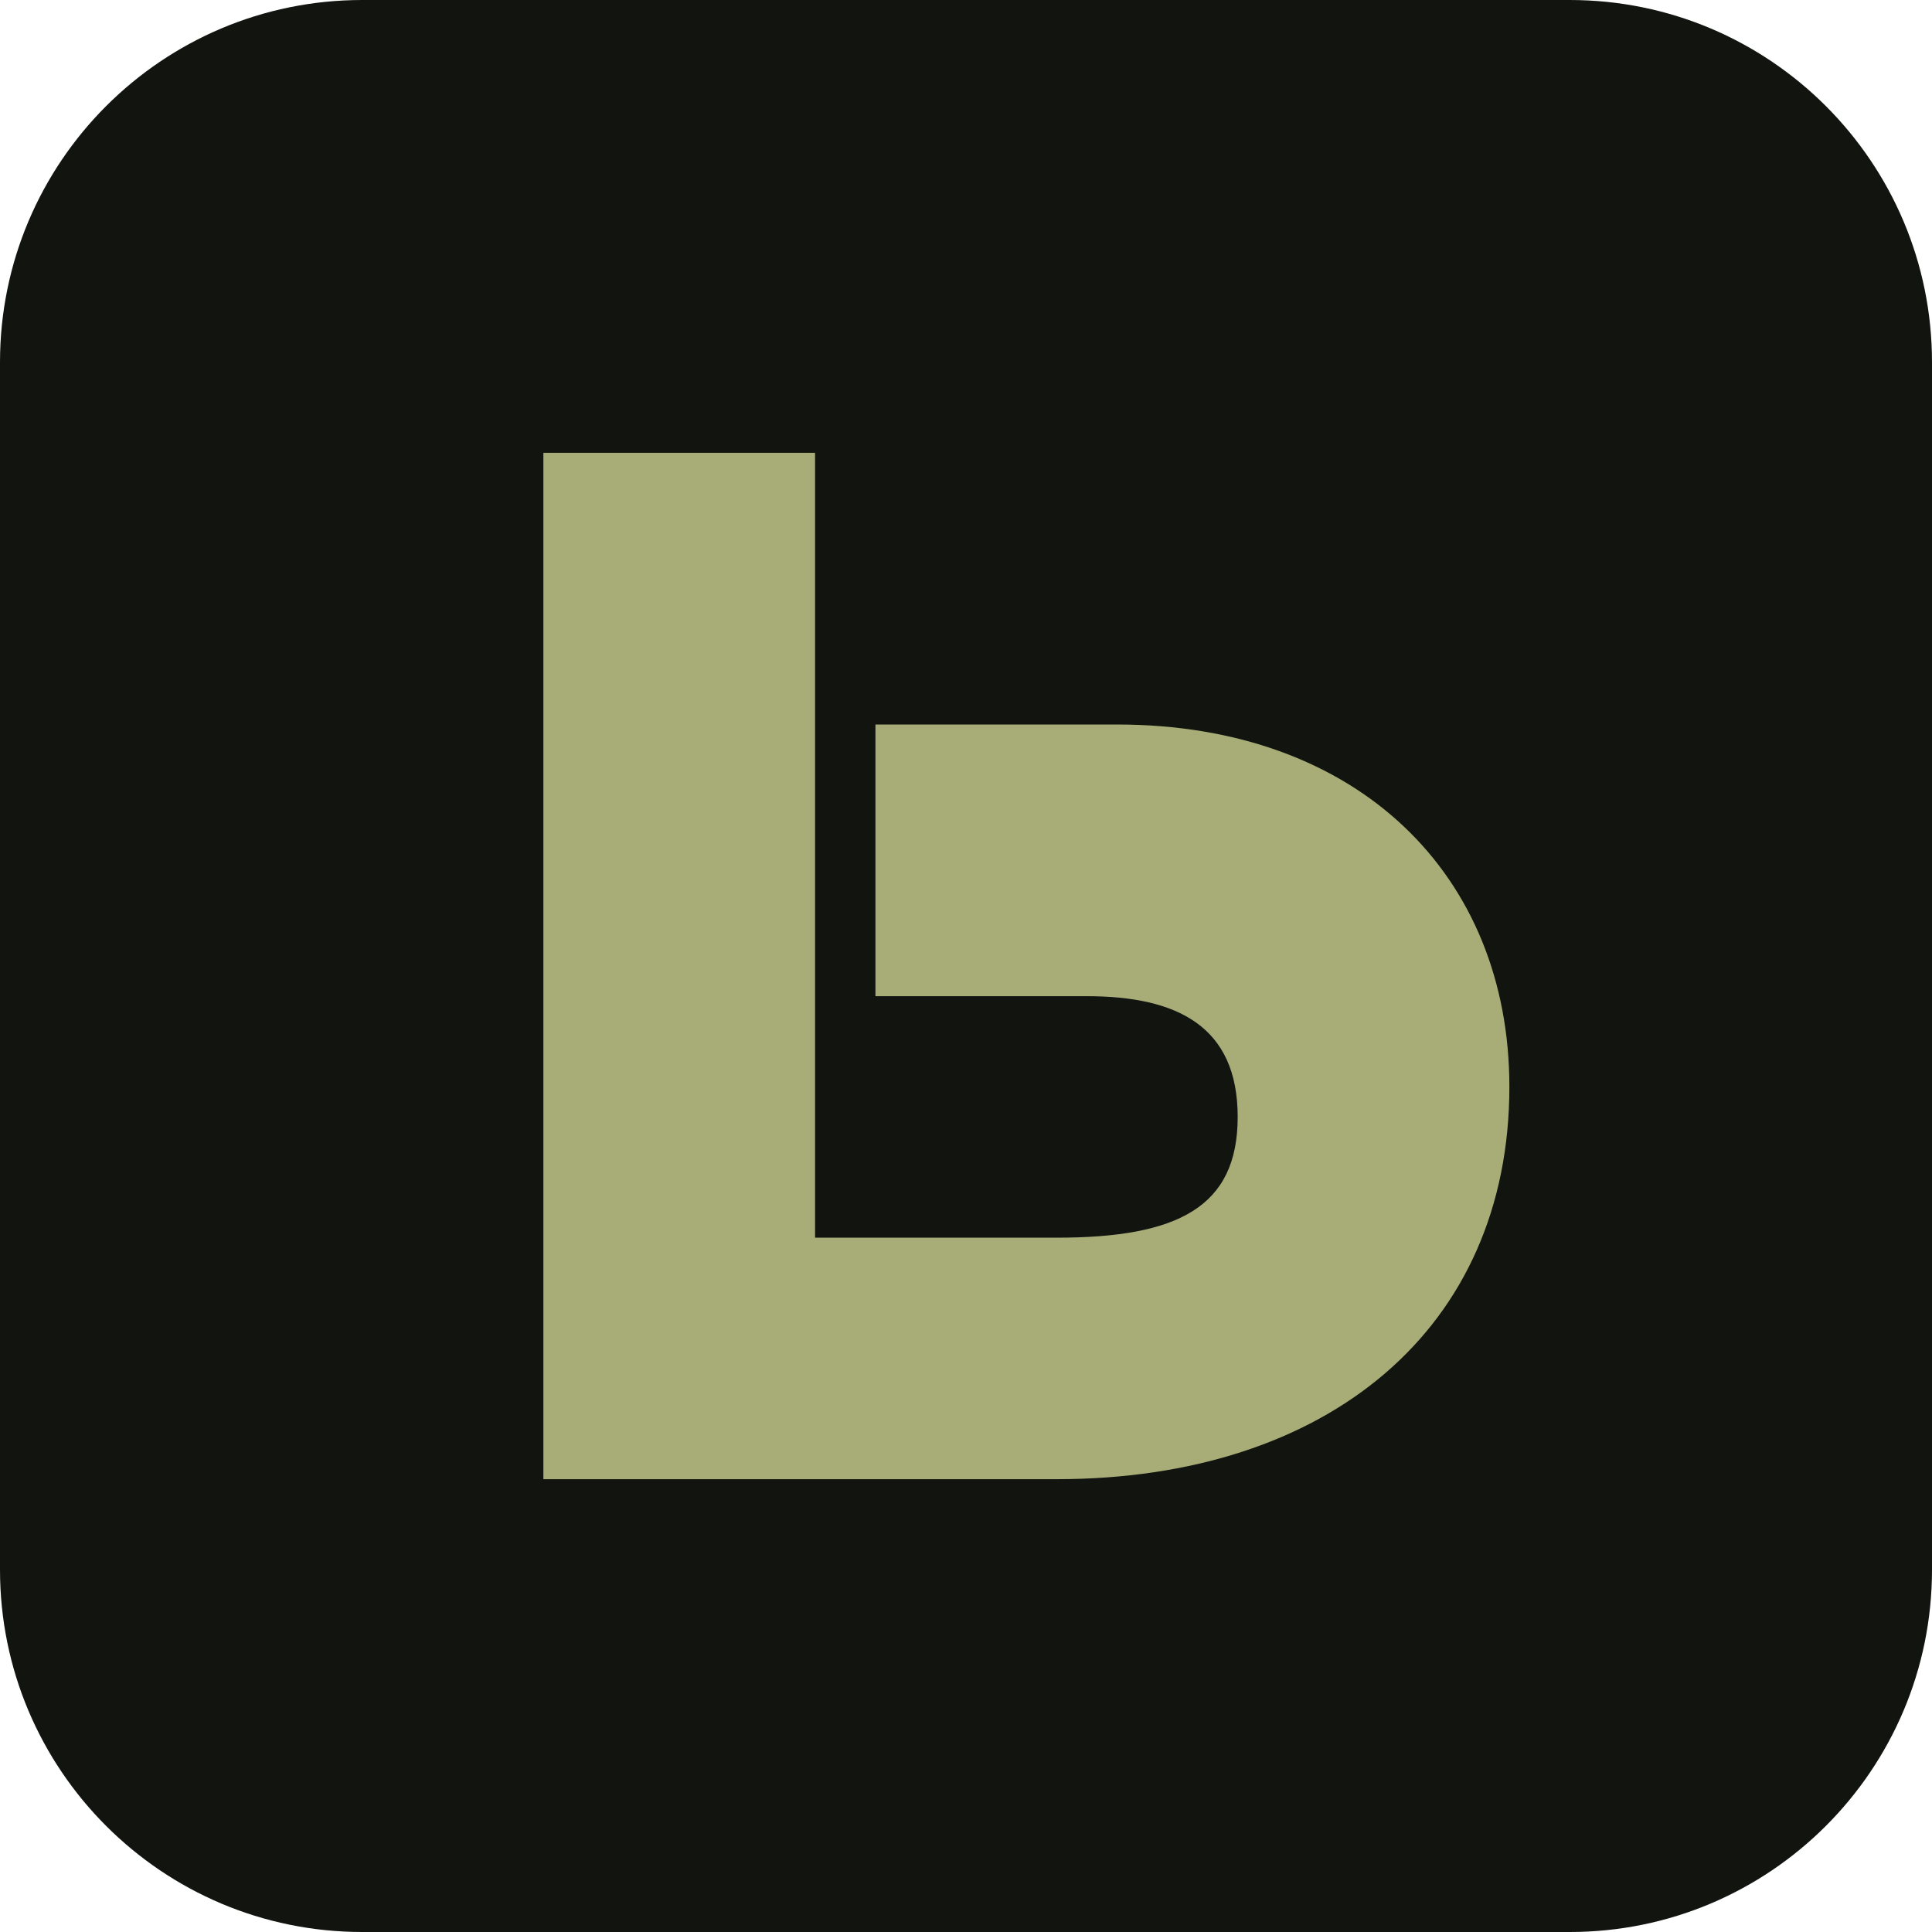
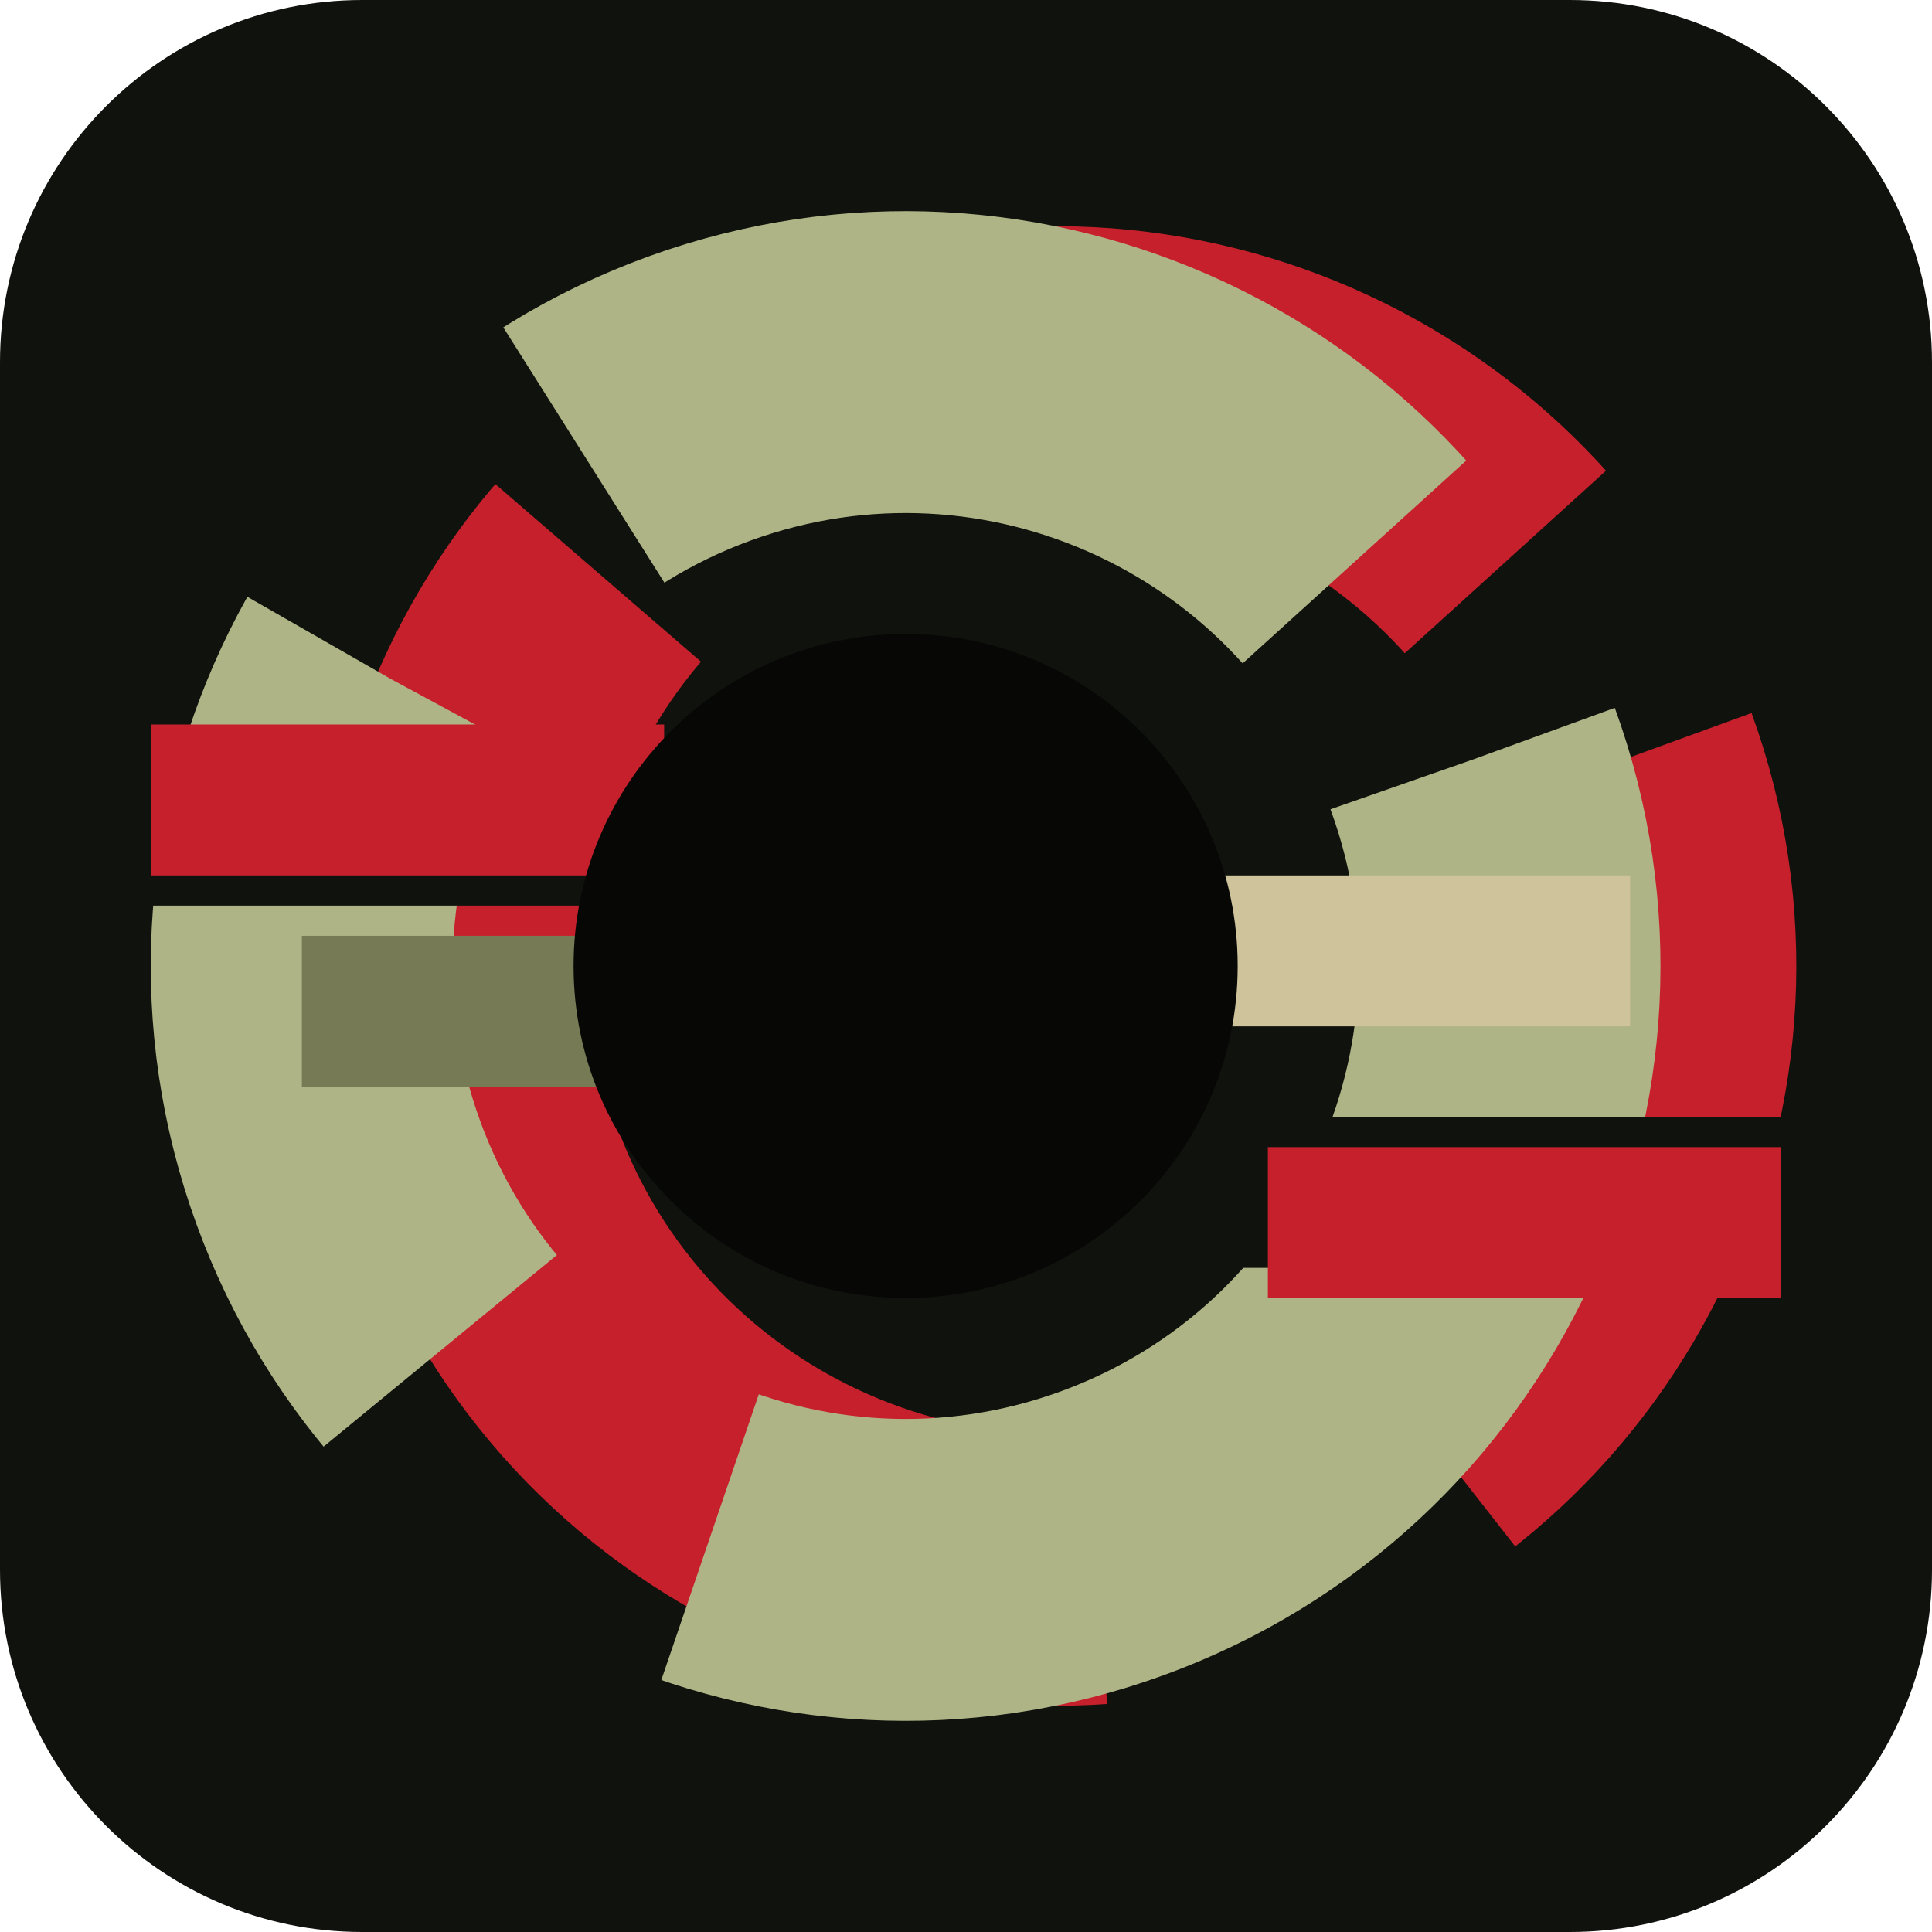
- <svg xmlns="http://www.w3.org/2000/svg" viewBox="0 0 64 64">
-   <rect width="64" height="64" rx="12" fill="#11140f" />
-   <path d="M18 15v34h17c9 0 15-5 15-13 0-7-5-12-13-12h-8v9h7c3 0 5 1 5 4s-2 4-6 4h-8V15z" fill="#a8ad78" />
+ <svg xmlns="http://www.w3.org/2000/svg" viewBox="0 0 64 64" role="img" aria-label="Glitched circle favicon">
+   <rect width="64" height="64" rx="12" fill="#10120d" />
+   <circle cx="35" cy="32" r="20" fill="none" stroke="#c7202d" stroke-width="9" stroke-dasharray="25 12 47 14 20 8" transform="rotate(-20 35 32)" />
+   <circle cx="30" cy="32" r="20" fill="none" stroke="#afb486" stroke-width="10" stroke-dasharray="45 11 24 10 28 8" transform="rotate(-20 30 32)" />
+   <rect x="4" y="25" width="24" height="5" fill="#10120d" />
+   <rect x="35" y="37" width="25" height="5" fill="#10120d" />
+   <rect x="5" y="24" width="17" height="5" fill="#c7202d" />
+   <rect x="42" y="38" width="17" height="5" fill="#c7202d" />
+   <rect x="10" y="31" width="12" height="5" fill="#777b55" />
+   <rect x="39" y="29" width="15" height="5" fill="#cec39a" />
+   <circle cx="30" cy="32" r="11" fill="#070806" />
</svg>
